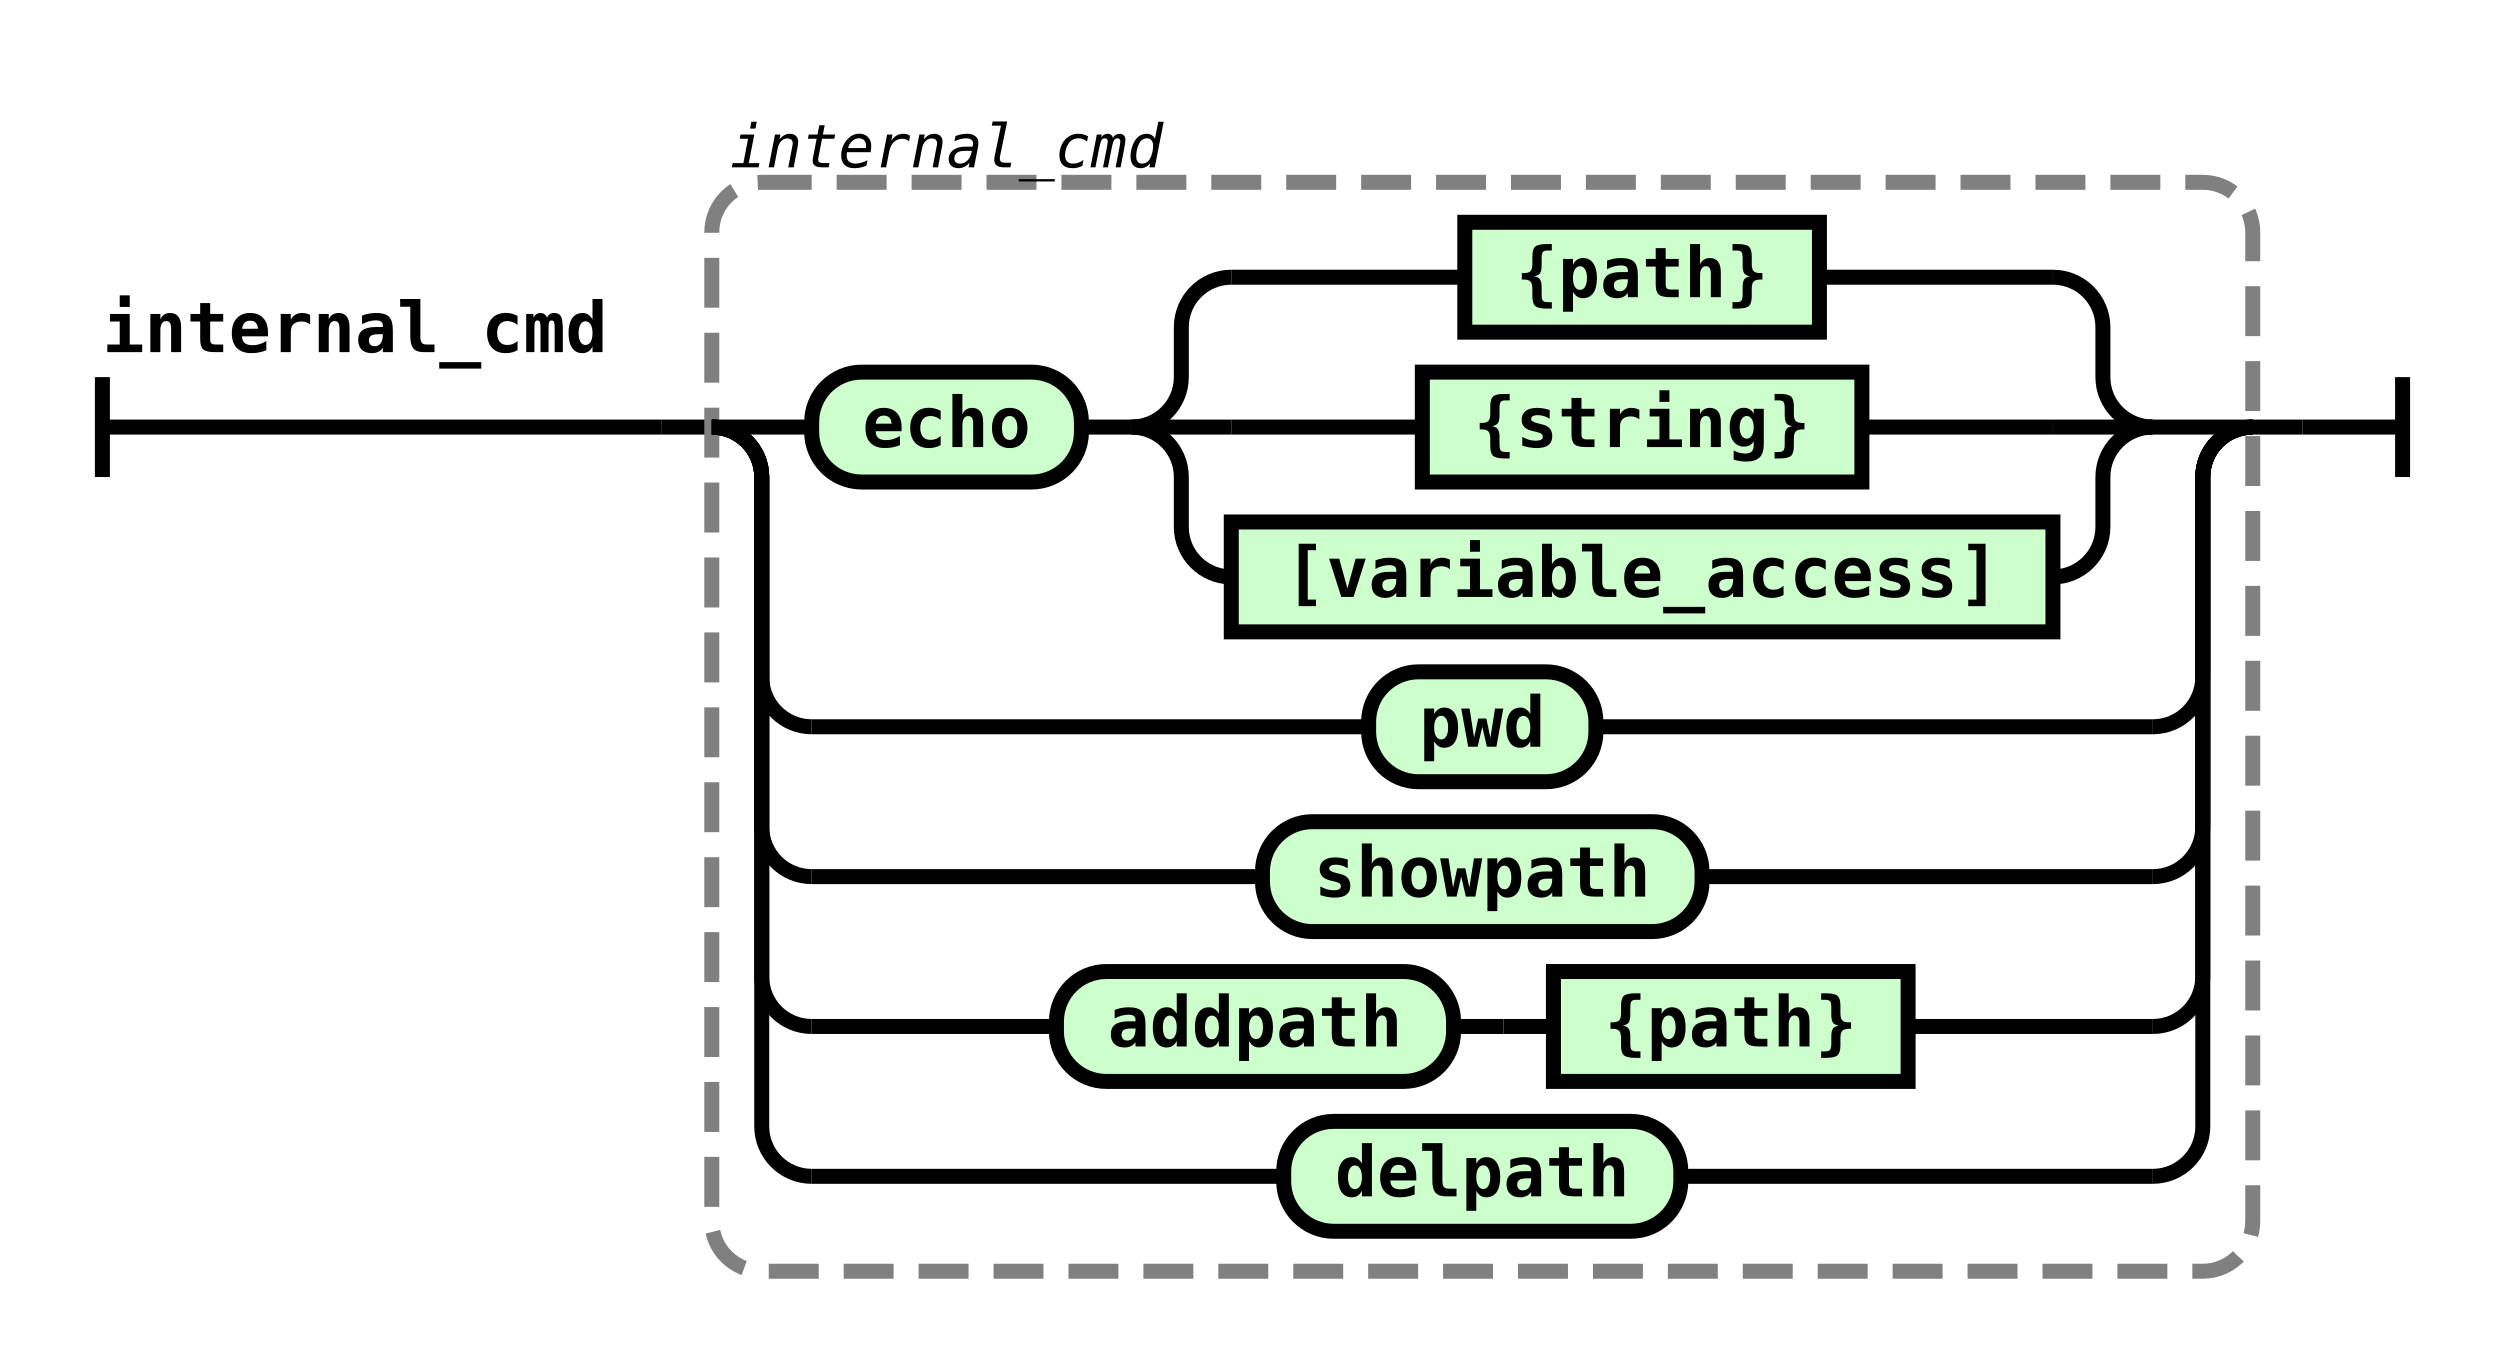
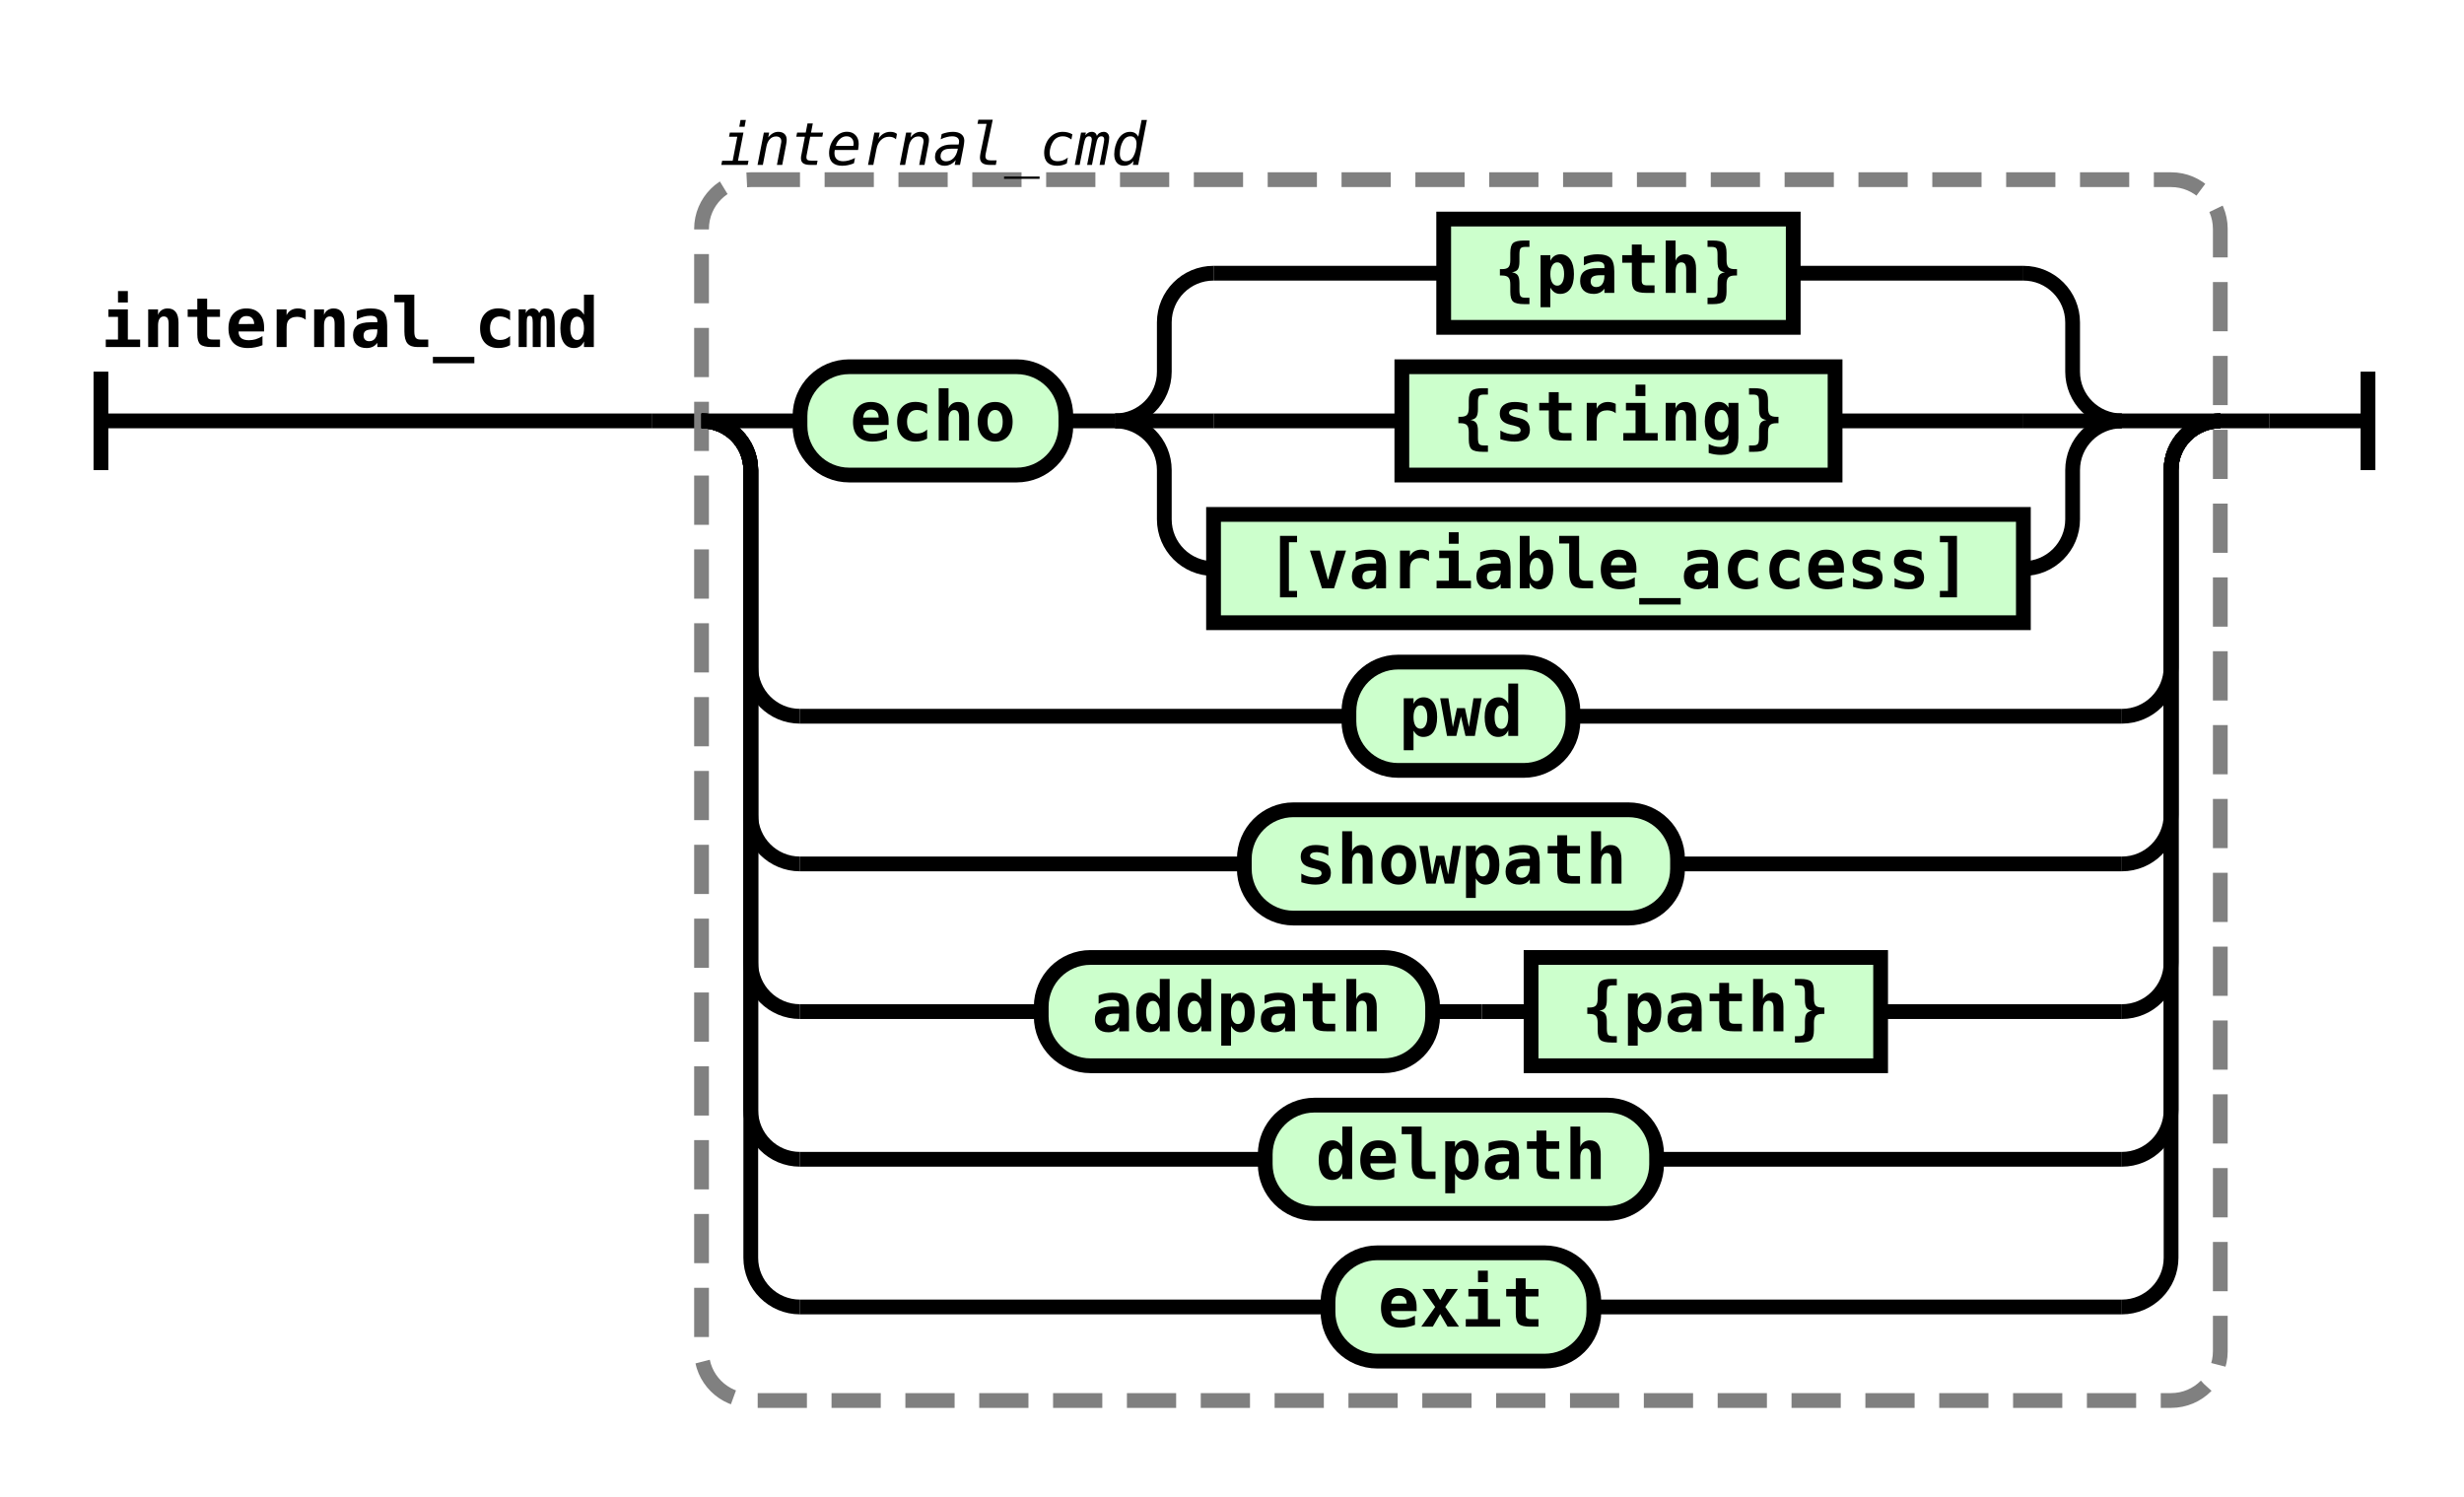
- <svg xmlns="http://www.w3.org/2000/svg" class="railroad-diagram" height="274" viewBox="0 0 500.5 274" width="500.5">
+ <svg xmlns="http://www.w3.org/2000/svg" class="railroad-diagram" height="304" viewBox="0 0 500.5 304" width="500.5">
  <g transform="translate(.5 .5)">
    <style>/*  */
	svg.railroad-diagram {
		background-color:hsl(30,20%,95%);
	}
	svg.railroad-diagram path {
		stroke-width:3;
		stroke:black;
		fill:rgba(0,0,0,0);
	}
	svg.railroad-diagram text {
		font:bold 14px monospace;
		text-anchor:middle;
	}
	svg.railroad-diagram text.label{
		text-anchor:start;
	}
	svg.railroad-diagram text.comment{
		font:italic 12px monospace;
	}
	svg.railroad-diagram rect{
		stroke-width:3;
		stroke:black;
		fill:hsl(120,100%,90%);
	}
	svg.railroad-diagram rect.group-box {
		stroke: gray;
		stroke-dasharray: 10 5;
		fill: none;
	}

/*  */
</style>
    <g>
      <path d="M20 75v20m0 -10h112.0" />
      <text style="text-anchor:start" x="20" y="70">internal_cmd</text>
    </g>
    <path d="M132.0 85h10" />
    <g>
      <path d="M142.0 85h0.0" />
      <path d="M450.5 85h0.0" />
-       <rect class="group-box" height="218" rx="10" ry="10" width="308.5" x="142.0" y="36" />
+       <rect class="group-box" height="248" rx="10" ry="10" width="308.5" x="142.0" y="36" />
      <g>
        <path d="M142.0 85h0.0" />
        <path d="M450.5 85h0.0" />
        <path d="M142.0 85h20" />
        <g>
          <path d="M162.0 85h0.0" />
          <path d="M430.5 85h0.0" />
          <g class="terminal ">
            <path d="M162.0 85h0.0" />
            <path d="M216.0 85h0.0" />
            <rect height="22" rx="10" ry="10" width="54.0" x="162.0" y="74" />
            <text x="189.0" y="89">echo</text>
          </g>
          <path d="M216.0 85h10" />
          <g>
            <path d="M226.0 85h0.0" />
            <path d="M430.5 85h0.0" />
            <path d="M226.0 85a10 10 0 0 0 10 -10v-10a10 10 0 0 1 10 -10" />
            <g class="non-terminal ">
              <path d="M246.0 55h46.75" />
              <path d="M363.75 55h46.75" />
              <rect height="22" width="71.0" x="292.75" y="44" />
              <text x="328.25" y="59">{path}</text>
            </g>
            <path d="M410.5 55a10 10 0 0 1 10 10v10a10 10 0 0 0 10 10" />
            <path d="M226.0 85h20" />
            <g class="non-terminal ">
              <path d="M246.0 85h38.25" />
              <path d="M372.25 85h38.25" />
              <rect height="22" width="88.0" x="284.25" y="74" />
              <text x="328.25" y="89">{string}</text>
            </g>
            <path d="M410.5 85h20" />
            <path d="M226.0 85a10 10 0 0 1 10 10v10a10 10 0 0 0 10 10" />
            <g class="non-terminal ">
              <path d="M246.0 115h0.0" />
              <path d="M410.5 115h0.0" />
              <rect height="22" width="164.5" x="246.0" y="104" />
              <text x="328.25" y="119">[variable_access]</text>
            </g>
            <path d="M410.5 115a10 10 0 0 0 10 -10v-10a10 10 0 0 1 10 -10" />
          </g>
        </g>
        <path d="M430.5 85h20" />
        <path d="M142.0 85a10 10 0 0 1 10 10v40a10 10 0 0 0 10 10" />
        <g class="terminal ">
          <path d="M162.0 145h111.5" />
          <path d="M319.0 145h111.5" />
          <rect height="22" rx="10" ry="10" width="45.5" x="273.5" y="134" />
          <text x="296.25" y="149">pwd</text>
        </g>
        <path d="M430.5 145a10 10 0 0 0 10 -10v-40a10 10 0 0 1 10 -10" />
        <path d="M142.0 85a10 10 0 0 1 10 10v70a10 10 0 0 0 10 10" />
        <g class="terminal ">
          <path d="M162.0 175h90.25" />
          <path d="M340.25 175h90.25" />
          <rect height="22" rx="10" ry="10" width="88.0" x="252.25" y="164" />
          <text x="296.25" y="179">showpath</text>
        </g>
        <path d="M430.5 175a10 10 0 0 0 10 -10v-70a10 10 0 0 1 10 -10" />
        <path d="M142.0 85a10 10 0 0 1 10 10v100a10 10 0 0 0 10 10" />
        <g>
          <path d="M162.0 205h49.0" />
          <path d="M381.5 205h49.0" />
          <g class="terminal ">
            <path d="M211.0 205h0.0" />
            <path d="M290.5 205h0.0" />
            <rect height="22" rx="10" ry="10" width="79.5" x="211.0" y="194" />
            <text x="250.75" y="209">addpath</text>
          </g>
          <path d="M290.5 205h10" />
          <path d="M300.5 205h10" />
          <g class="non-terminal ">
            <path d="M310.5 205h0.0" />
            <path d="M381.5 205h0.0" />
            <rect height="22" width="71.0" x="310.5" y="194" />
            <text x="346.0" y="209">{path}</text>
          </g>
        </g>
        <path d="M430.5 205a10 10 0 0 0 10 -10v-100a10 10 0 0 1 10 -10" />
        <path d="M142.0 85a10 10 0 0 1 10 10v130a10 10 0 0 0 10 10" />
        <g class="terminal ">
          <path d="M162.0 235h94.5" />
          <path d="M336.0 235h94.5" />
          <rect height="22" rx="10" ry="10" width="79.5" x="256.5" y="224" />
          <text x="296.25" y="239">delpath</text>
        </g>
        <path d="M430.5 235a10 10 0 0 0 10 -10v-130a10 10 0 0 1 10 -10" />
+         <path d="M142.0 85a10 10 0 0 1 10 10v160a10 10 0 0 0 10 10" />
+         <g class="terminal ">
+           <path d="M162.0 265h107.25" />
+           <path d="M323.25 265h107.25" />
+           <rect height="22" rx="10" ry="10" width="54.0" x="269.25" y="254" />
+           <text x="296.25" y="269">exit</text>
+         </g>
+         <path d="M430.5 265a10 10 0 0 0 10 -10v-160a10 10 0 0 1 10 -10" />
      </g>
      <g class="non-terminal ">
        <path d="M142.0 28h0.0" />
        <path d="M236.0 28h0.0" />
        <text class="comment" x="189.0" y="33">internal_cmd</text>
      </g>
    </g>
    <path d="M450.5 85h10" />
    <path d="M 460.5 85 h 20 m 0 -10 v 20" />
  </g>
</svg>
